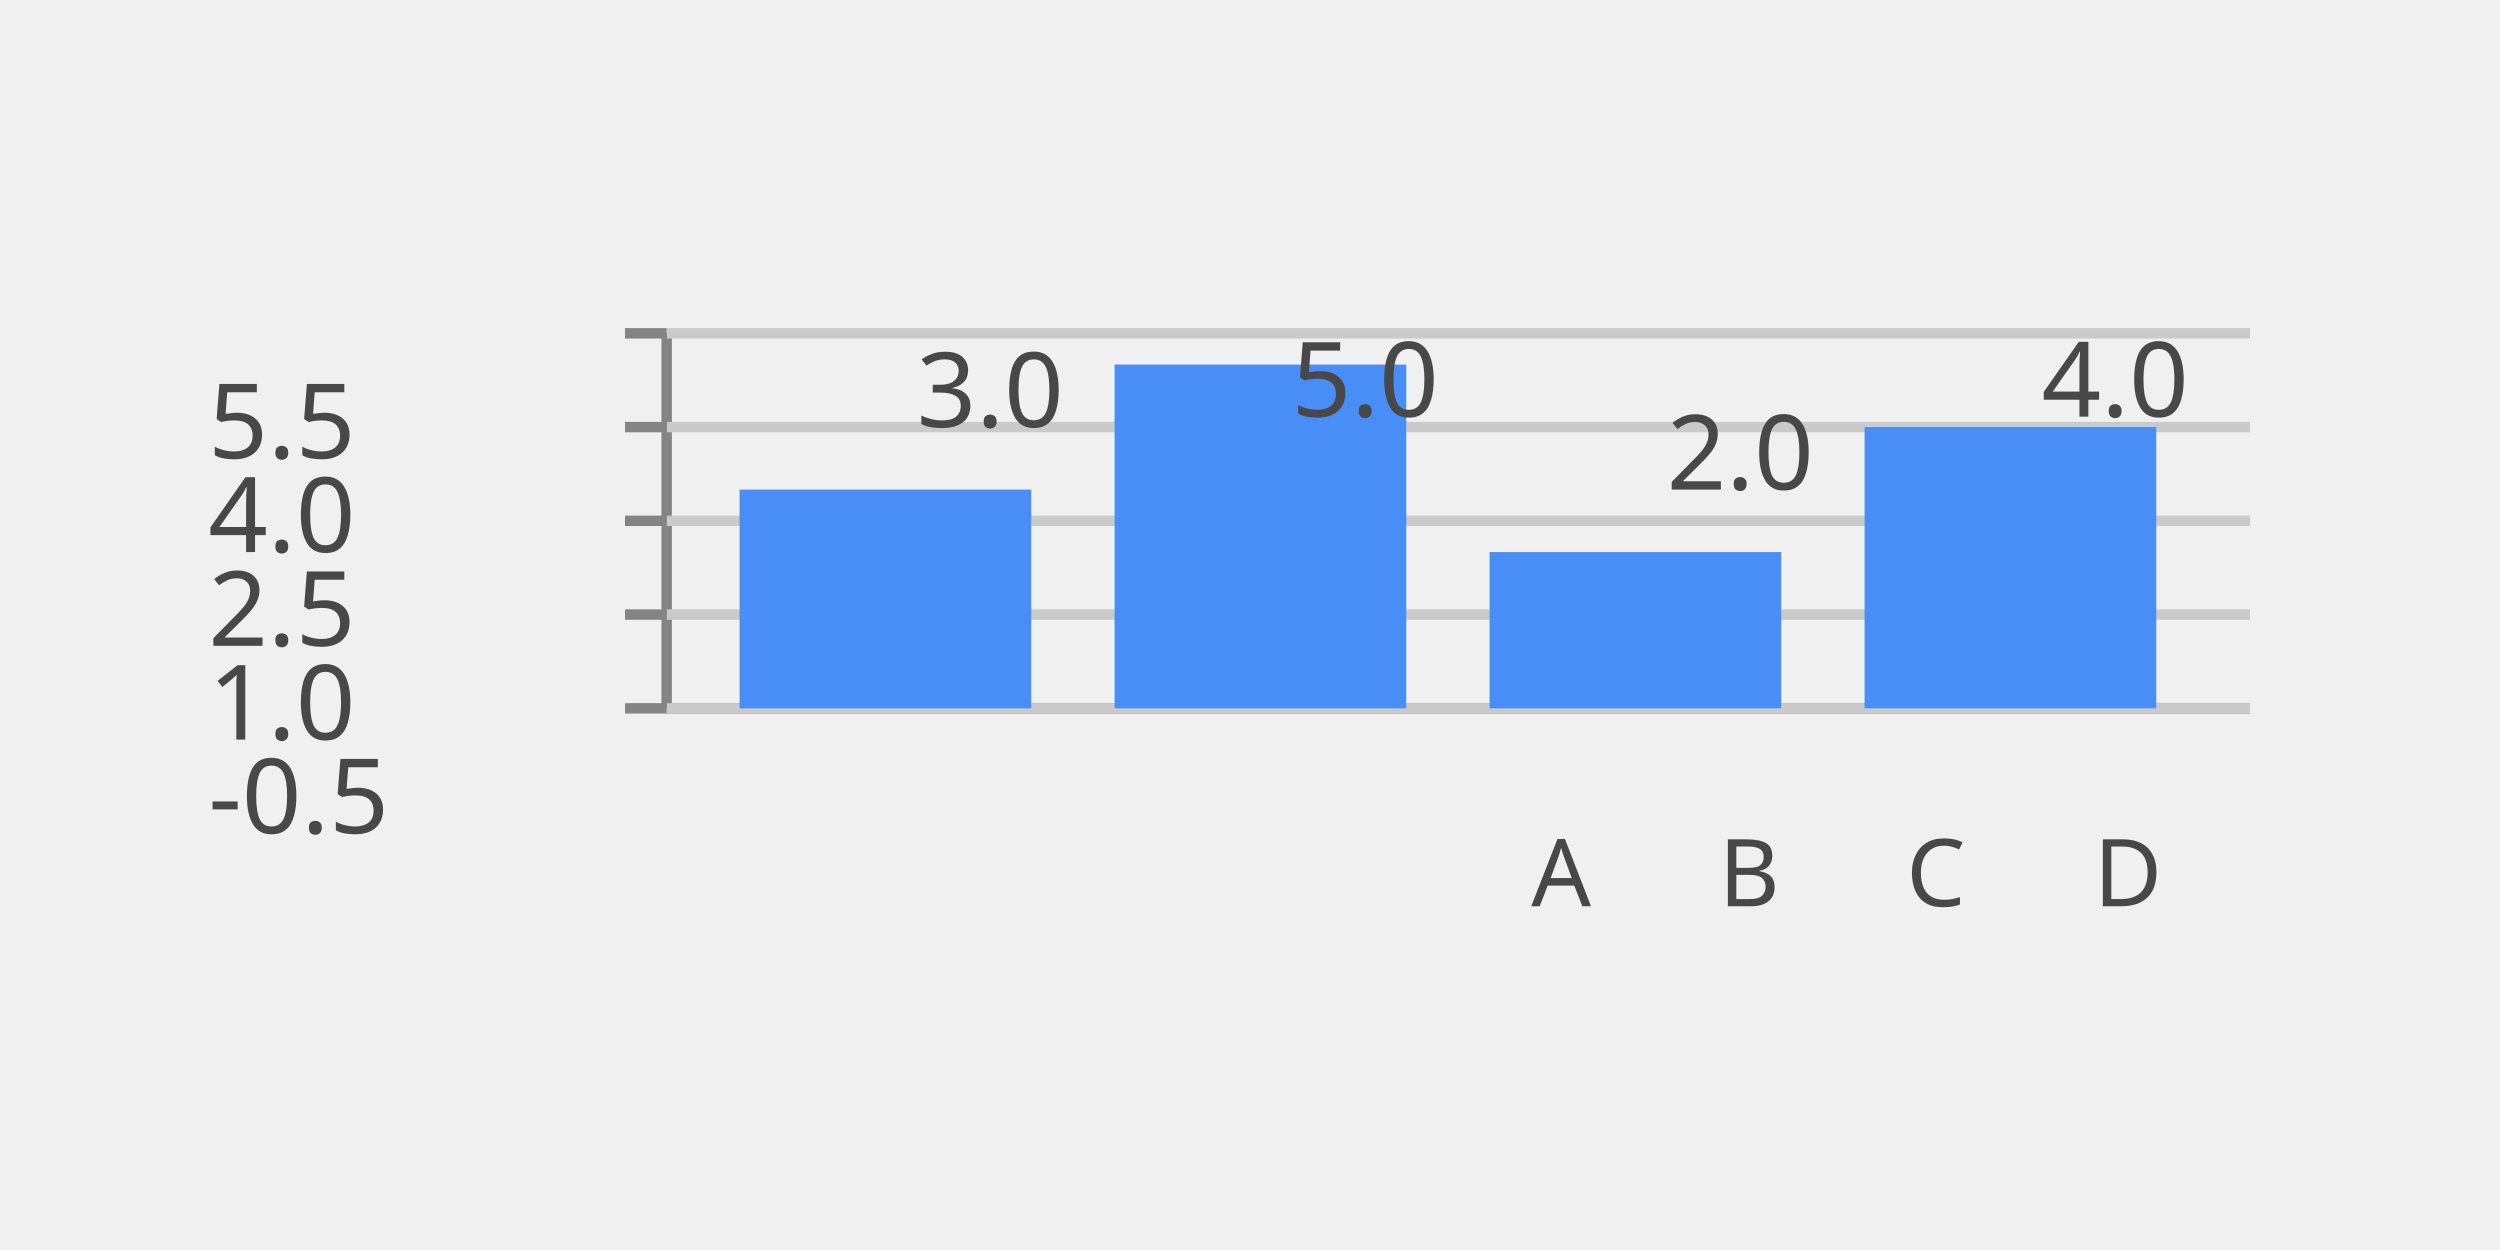
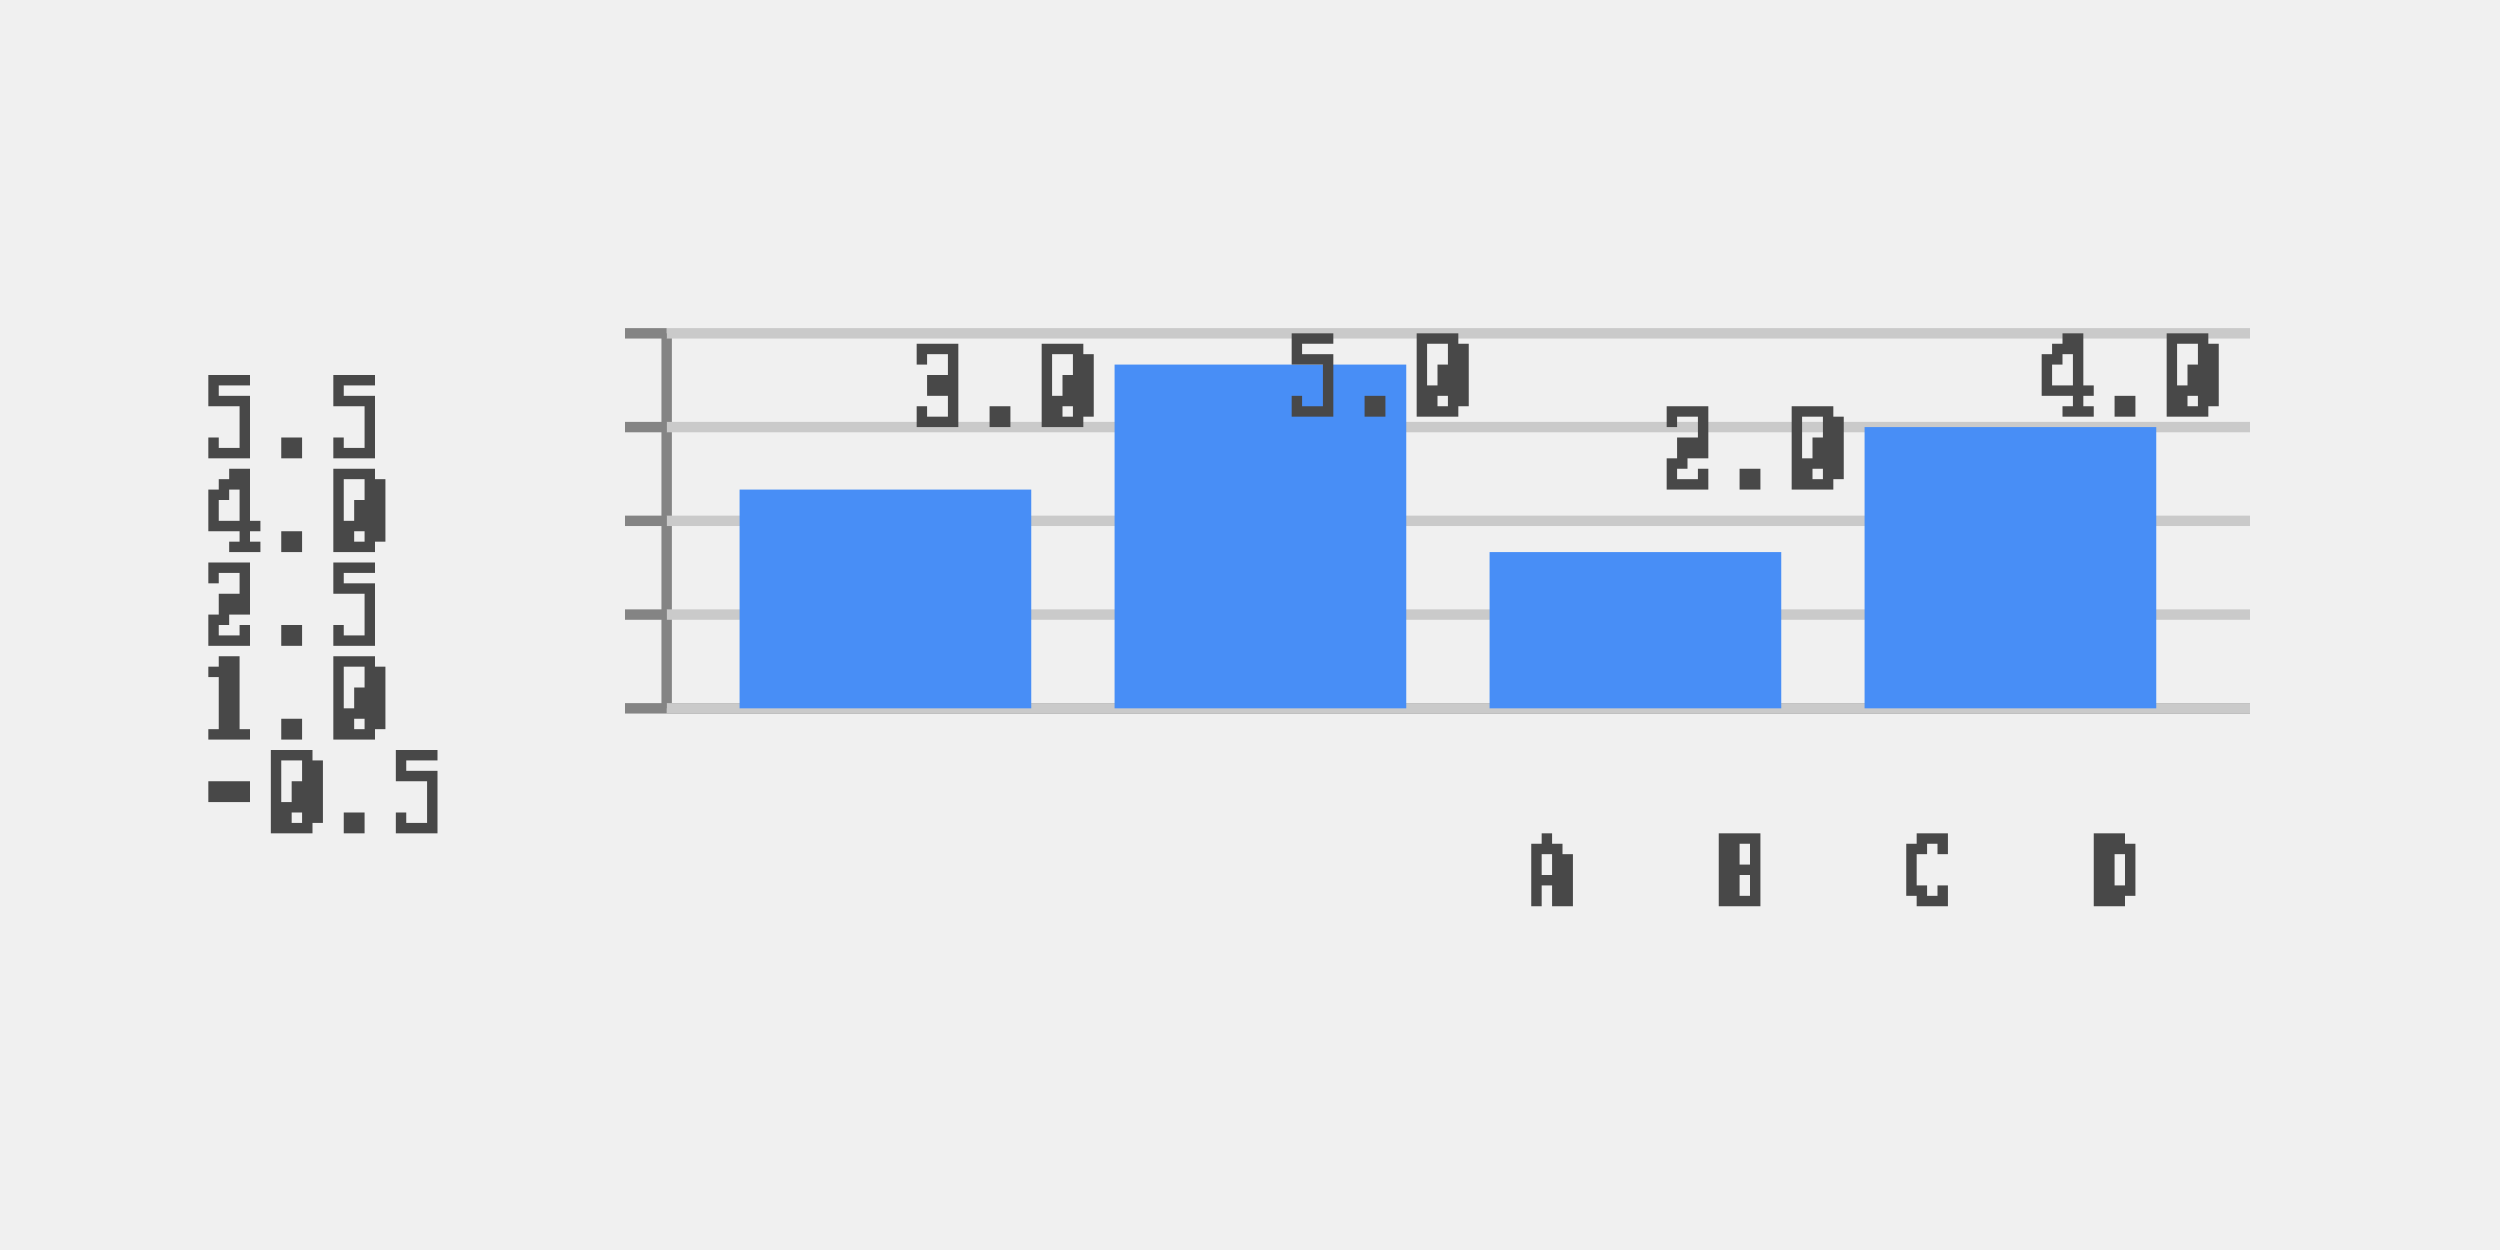
<svg xmlns="http://www.w3.org/2000/svg" width="240" height="120" viewBox="0 0 240 120">
  <rect x="0" y="0" width="240" height="120" fill="rgba(240,240,240,1.00)" />
  <line x1="64" y1="32" x2="64" y2="68" stroke="rgba(132,132,132,1.00)" stroke-width="1" />
  <line x1="64" y1="68" x2="216" y2="68" stroke="rgba(132,132,132,1.00)" stroke-width="1" />
  <line x1="64" y1="68" x2="216" y2="68" stroke="rgba(202,202,202,1.00)" stroke-width="1" />
  <line x1="60" y1="68" x2="64" y2="68" stroke="rgba(132,132,132,1.00)" stroke-width="1" />
-   <text x="20" y="80" font-family="Sans" font-size="10" font-style="normal" font-weight="400" fill="rgba(72,72,72,1.00)">-0.5</text>
+   <path d="M20 75h1v2h-1zM20 75h1v2h-1zM21 75h1v2h-1zM22 75h1v2h-1zM23 75h1v2h-1zM23 75h1v2h-1zM26 72h1v1h-1zM27 72h1v1h-1zM28 72h1v1h-1zM29 72h1v1h-1zM29 72h1v1h-1zM26 73h1v1h-1zM26 73h1v1h-1zM29 73h1v1h-1zM30 73h1v1h-1zM26 74h1v1h-1zM26 74h1v1h-1zM29 74h1v1h-1zM29 74h1v1h-1zM30 74h1v1h-1zM26 75h1v2h-1zM26 75h1v2h-1zM28 75h1v2h-1zM29 75h1v2h-1zM29 75h1v2h-1zM30 75h1v2h-1zM26 77h1v1h-1zM26 77h1v1h-1zM27 77h1v1h-1zM28 77h1v1h-1zM29 77h1v1h-1zM30 77h1v1h-1zM26 78h1v1h-1zM26 78h1v1h-1zM27 78h1v1h-1zM29 78h1v1h-1zM30 78h1v1h-1zM26 79h1v1h-1zM27 79h1v1h-1zM28 79h1v1h-1zM29 79h1v1h-1zM29 79h1v1h-1zM33 78h1v1h-1zM34 78h1v1h-1zM33 79h1v1h-1zM34 79h1v1h-1zM38 72h1v1h-1zM38 72h1v1h-1zM39 72h1v1h-1zM40 72h1v1h-1zM41 72h1v1h-1zM41 72h1v1h-1zM38 73h1v1h-1zM38 73h1v1h-1zM38 74h1v1h-1zM38 74h1v1h-1zM39 74h1v1h-1zM40 74h1v1h-1zM41 74h1v1h-1zM41 75h1v2h-1zM41 75h1v2h-1zM41 77h1v1h-1zM41 77h1v1h-1zM38 78h1v1h-1zM38 78h1v1h-1zM41 78h1v1h-1zM41 78h1v1h-1zM38 79h1v1h-1zM39 79h1v1h-1zM40 79h1v1h-1zM41 79h1v1h-1z" fill="rgba(72,72,72,1.00)" />
  <line x1="64" y1="59" x2="216" y2="59" stroke="rgba(202,202,202,1.00)" stroke-width="1" />
  <line x1="60" y1="59" x2="64" y2="59" stroke="rgba(132,132,132,1.00)" stroke-width="1" />
-   <text x="20" y="71" font-family="Sans" font-size="10" font-style="normal" font-weight="400" fill="rgba(72,72,72,1.00)">1.0</text>
+   <path d="M21 63h1v1h-1zM22 63h1v1h-1zM20 64h1v1h-1zM21 64h1v1h-1zM22 64h1v1h-1zM21 65h1v1h-1zM22 65h1v1h-1zM21 66h1v2h-1zM22 66h1v2h-1zM21 68h1v1h-1zM22 68h1v1h-1zM21 69h1v1h-1zM22 69h1v1h-1zM20 70h1v1h-1zM20 70h1v1h-1zM21 70h1v1h-1zM22 70h1v1h-1zM23 70h1v1h-1zM23 70h1v1h-1zM27 69h1v1h-1zM28 69h1v1h-1zM27 70h1v1h-1zM28 70h1v1h-1zM32 63h1v1h-1zM33 63h1v1h-1zM34 63h1v1h-1zM35 63h1v1h-1zM35 63h1v1h-1zM32 64h1v1h-1zM32 64h1v1h-1zM35 64h1v1h-1zM36 64h1v1h-1zM32 65h1v1h-1zM32 65h1v1h-1zM35 65h1v1h-1zM35 65h1v1h-1zM36 65h1v1h-1zM32 66h1v2h-1zM32 66h1v2h-1zM34 66h1v2h-1zM35 66h1v2h-1zM35 66h1v2h-1zM36 66h1v2h-1zM32 68h1v1h-1zM32 68h1v1h-1zM33 68h1v1h-1zM34 68h1v1h-1zM35 68h1v1h-1zM36 68h1v1h-1zM32 69h1v1h-1zM32 69h1v1h-1zM33 69h1v1h-1zM35 69h1v1h-1zM36 69h1v1h-1zM32 70h1v1h-1zM33 70h1v1h-1zM34 70h1v1h-1zM35 70h1v1h-1zM35 70h1v1h-1z" fill="rgba(72,72,72,1.00)" />
  <line x1="64" y1="50" x2="216" y2="50" stroke="rgba(202,202,202,1.00)" stroke-width="1" />
  <line x1="60" y1="50" x2="64" y2="50" stroke="rgba(132,132,132,1.00)" stroke-width="1" />
-   <text x="20" y="62" font-family="Sans" font-size="10" font-style="normal" font-weight="400" fill="rgba(72,72,72,1.00)">2.5</text>
+   <path d="M20 54h1v1h-1zM21 54h1v1h-1zM22 54h1v1h-1zM23 54h1v1h-1zM20 55h1v1h-1zM20 55h1v1h-1zM23 55h1v1h-1zM23 55h1v1h-1zM23 56h1v1h-1zM23 56h1v1h-1zM21 57h1v2h-1zM22 57h1v2h-1zM23 57h1v2h-1zM20 59h1v1h-1zM21 59h1v1h-1zM20 60h1v1h-1zM20 60h1v1h-1zM23 60h1v1h-1zM23 60h1v1h-1zM20 61h1v1h-1zM20 61h1v1h-1zM21 61h1v1h-1zM22 61h1v1h-1zM23 61h1v1h-1zM23 61h1v1h-1zM27 60h1v1h-1zM28 60h1v1h-1zM27 61h1v1h-1zM28 61h1v1h-1zM32 54h1v1h-1zM32 54h1v1h-1zM33 54h1v1h-1zM34 54h1v1h-1zM35 54h1v1h-1zM35 54h1v1h-1zM32 55h1v1h-1zM32 55h1v1h-1zM32 56h1v1h-1zM32 56h1v1h-1zM33 56h1v1h-1zM34 56h1v1h-1zM35 56h1v1h-1zM35 57h1v2h-1zM35 57h1v2h-1zM35 59h1v1h-1zM35 59h1v1h-1zM32 60h1v1h-1zM32 60h1v1h-1zM35 60h1v1h-1zM35 60h1v1h-1zM32 61h1v1h-1zM33 61h1v1h-1zM34 61h1v1h-1zM35 61h1v1h-1z" fill="rgba(72,72,72,1.00)" />
  <line x1="64" y1="41" x2="216" y2="41" stroke="rgba(202,202,202,1.00)" stroke-width="1" />
  <line x1="60" y1="41" x2="64" y2="41" stroke="rgba(132,132,132,1.00)" stroke-width="1" />
-   <text x="20" y="53" font-family="Sans" font-size="10" font-style="normal" font-weight="400" fill="rgba(72,72,72,1.00)">4.0</text>
+   <path d="M22 45h1v1h-1zM23 45h1v1h-1zM23 45h1v1h-1zM21 46h1v1h-1zM22 46h1v1h-1zM23 46h1v1h-1zM23 46h1v1h-1zM20 47h1v1h-1zM21 47h1v1h-1zM23 47h1v1h-1zM23 47h1v1h-1zM20 48h1v2h-1zM20 48h1v2h-1zM23 48h1v2h-1zM23 48h1v2h-1zM20 50h1v1h-1zM20 50h1v1h-1zM21 50h1v1h-1zM22 50h1v1h-1zM23 50h1v1h-1zM23 50h1v1h-1zM24 50h1v1h-1zM23 51h1v1h-1zM23 51h1v1h-1zM22 52h1v1h-1zM23 52h1v1h-1zM23 52h1v1h-1zM24 52h1v1h-1zM27 51h1v1h-1zM28 51h1v1h-1zM27 52h1v1h-1zM28 52h1v1h-1zM32 45h1v1h-1zM33 45h1v1h-1zM34 45h1v1h-1zM35 45h1v1h-1zM35 45h1v1h-1zM32 46h1v1h-1zM32 46h1v1h-1zM35 46h1v1h-1zM36 46h1v1h-1zM32 47h1v1h-1zM32 47h1v1h-1zM35 47h1v1h-1zM35 47h1v1h-1zM36 47h1v1h-1zM32 48h1v2h-1zM32 48h1v2h-1zM34 48h1v2h-1zM35 48h1v2h-1zM35 48h1v2h-1zM36 48h1v2h-1zM32 50h1v1h-1zM32 50h1v1h-1zM33 50h1v1h-1zM34 50h1v1h-1zM35 50h1v1h-1zM36 50h1v1h-1zM32 51h1v1h-1zM32 51h1v1h-1zM33 51h1v1h-1zM35 51h1v1h-1zM36 51h1v1h-1zM32 52h1v1h-1zM33 52h1v1h-1zM34 52h1v1h-1zM35 52h1v1h-1zM35 52h1v1h-1z" fill="rgba(72,72,72,1.00)" />
  <line x1="64" y1="32" x2="216" y2="32" stroke="rgba(202,202,202,1.00)" stroke-width="1" />
  <line x1="60" y1="32" x2="64" y2="32" stroke="rgba(132,132,132,1.00)" stroke-width="1" />
-   <text x="20" y="44" font-family="Sans" font-size="10" font-style="normal" font-weight="400" fill="rgba(72,72,72,1.00)">5.5</text>
+   <path d="M20 36h1v1h-1zM20 36h1v1h-1zM21 36h1v1h-1zM22 36h1v1h-1zM23 36h1v1h-1zM23 36h1v1h-1zM20 37h1v1h-1zM20 37h1v1h-1zM20 38h1v1h-1zM20 38h1v1h-1zM21 38h1v1h-1zM22 38h1v1h-1zM23 38h1v1h-1zM23 39h1v2h-1zM23 39h1v2h-1zM23 41h1v1h-1zM23 41h1v1h-1zM20 42h1v1h-1zM20 42h1v1h-1zM23 42h1v1h-1zM23 42h1v1h-1zM20 43h1v1h-1zM21 43h1v1h-1zM22 43h1v1h-1zM23 43h1v1h-1zM27 42h1v1h-1zM28 42h1v1h-1zM27 43h1v1h-1zM28 43h1v1h-1zM32 36h1v1h-1zM32 36h1v1h-1zM33 36h1v1h-1zM34 36h1v1h-1zM35 36h1v1h-1zM35 36h1v1h-1zM32 37h1v1h-1zM32 37h1v1h-1zM32 38h1v1h-1zM32 38h1v1h-1zM33 38h1v1h-1zM34 38h1v1h-1zM35 38h1v1h-1zM35 39h1v2h-1zM35 39h1v2h-1zM35 41h1v1h-1zM35 41h1v1h-1zM32 42h1v1h-1zM32 42h1v1h-1zM35 42h1v1h-1zM35 42h1v1h-1zM32 43h1v1h-1zM33 43h1v1h-1zM34 43h1v1h-1zM35 43h1v1h-1z" fill="rgba(72,72,72,1.00)" />
  <rect x="71" y="47" width="28" height="21" fill="rgba(72,142,246,1.00)" />
-   <text x="88" y="41" font-family="sans-serif" font-size="10" font-style="normal" font-weight="400" fill="rgba(72,72,72,1.00)">3.0</text>
-   <text x="147" y="87" font-family="sans-serif" font-size="9" font-style="normal" font-weight="400" fill="rgba(72,72,72,1.00)">A</text>
+   <path d="M88 33h1v1h-1zM89 33h1v1h-1zM90 33h1v1h-1zM91 33h1v1h-1zM88 34h1v1h-1zM88 34h1v1h-1zM91 34h1v1h-1zM91 34h1v1h-1zM91 35h1v1h-1zM91 35h1v1h-1zM89 36h1v2h-1zM90 36h1v2h-1zM91 36h1v2h-1zM91 38h1v1h-1zM91 38h1v1h-1zM88 39h1v1h-1zM88 39h1v1h-1zM91 39h1v1h-1zM91 39h1v1h-1zM88 40h1v1h-1zM89 40h1v1h-1zM90 40h1v1h-1zM91 40h1v1h-1zM95 39h1v1h-1zM96 39h1v1h-1zM95 40h1v1h-1zM96 40h1v1h-1zM100 33h1v1h-1zM101 33h1v1h-1zM102 33h1v1h-1zM103 33h1v1h-1zM103 33h1v1h-1zM100 34h1v1h-1zM100 34h1v1h-1zM103 34h1v1h-1zM104 34h1v1h-1zM100 35h1v1h-1zM100 35h1v1h-1zM103 35h1v1h-1zM103 35h1v1h-1zM104 35h1v1h-1zM100 36h1v2h-1zM100 36h1v2h-1zM102 36h1v2h-1zM103 36h1v2h-1zM103 36h1v2h-1zM104 36h1v2h-1zM100 38h1v1h-1zM100 38h1v1h-1zM101 38h1v1h-1zM102 38h1v1h-1zM103 38h1v1h-1zM104 38h1v1h-1zM100 39h1v1h-1zM100 39h1v1h-1zM101 39h1v1h-1zM103 39h1v1h-1zM104 39h1v1h-1zM100 40h1v1h-1zM101 40h1v1h-1zM102 40h1v1h-1zM103 40h1v1h-1zM103 40h1v1h-1z" fill="rgba(72,72,72,1.00)" />
+   <path d="M148 80h1v1h-1zM148 80h1v1h-1zM147 81h1v1h-1zM148 81h1v1h-1zM148 81h1v1h-1zM149 81h1v1h-1zM147 82h1v1h-1zM147 82h1v1h-1zM149 82h1v1h-1zM150 82h1v1h-1zM147 83h1v1h-1zM147 83h1v1h-1zM149 83h1v1h-1zM150 83h1v1h-1zM147 84h1v1h-1zM147 84h1v1h-1zM148 84h1v1h-1zM148 84h1v1h-1zM149 84h1v1h-1zM150 84h1v1h-1zM147 85h1v1h-1zM147 85h1v1h-1zM149 85h1v1h-1zM150 85h1v1h-1zM147 86h1v1h-1zM147 86h1v1h-1zM149 86h1v1h-1zM150 86h1v1h-1z" fill="rgba(72,72,72,1.00)" />
  <rect x="107" y="35" width="28" height="33" fill="rgba(72,142,246,1.00)" />
-   <text x="124" y="40" font-family="sans-serif" font-size="10" font-style="normal" font-weight="400" fill="rgba(72,72,72,1.00)">5.0</text>
-   <text x="165" y="87" font-family="sans-serif" font-size="9" font-style="normal" font-weight="400" fill="rgba(72,72,72,1.00)">B</text>
+   <path d="M124 32h1v1h-1zM124 32h1v1h-1zM125 32h1v1h-1zM126 32h1v1h-1zM127 32h1v1h-1zM127 32h1v1h-1zM124 33h1v1h-1zM124 33h1v1h-1zM124 34h1v1h-1zM124 34h1v1h-1zM125 34h1v1h-1zM126 34h1v1h-1zM127 34h1v1h-1zM127 35h1v2h-1zM127 35h1v2h-1zM127 37h1v1h-1zM127 37h1v1h-1zM124 38h1v1h-1zM124 38h1v1h-1zM127 38h1v1h-1zM127 38h1v1h-1zM124 39h1v1h-1zM125 39h1v1h-1zM126 39h1v1h-1zM127 39h1v1h-1zM131 38h1v1h-1zM132 38h1v1h-1zM131 39h1v1h-1zM132 39h1v1h-1zM136 32h1v1h-1zM137 32h1v1h-1zM138 32h1v1h-1zM139 32h1v1h-1zM139 32h1v1h-1zM136 33h1v1h-1zM136 33h1v1h-1zM139 33h1v1h-1zM140 33h1v1h-1zM136 34h1v1h-1zM136 34h1v1h-1zM139 34h1v1h-1zM139 34h1v1h-1zM140 34h1v1h-1zM136 35h1v2h-1zM136 35h1v2h-1zM138 35h1v2h-1zM139 35h1v2h-1zM139 35h1v2h-1zM140 35h1v2h-1zM136 37h1v1h-1zM136 37h1v1h-1zM137 37h1v1h-1zM138 37h1v1h-1zM139 37h1v1h-1zM140 37h1v1h-1zM136 38h1v1h-1zM136 38h1v1h-1zM137 38h1v1h-1zM139 38h1v1h-1zM140 38h1v1h-1zM136 39h1v1h-1zM137 39h1v1h-1zM138 39h1v1h-1zM139 39h1v1h-1zM139 39h1v1h-1z" fill="rgba(72,72,72,1.00)" />
+   <path d="M165 80h1v1h-1zM165 80h1v1h-1zM166 80h1v1h-1zM166 80h1v1h-1zM167 80h1v1h-1zM168 80h1v1h-1zM165 81h1v1h-1zM166 81h1v1h-1zM168 81h1v1h-1zM168 81h1v1h-1zM165 82h1v1h-1zM166 82h1v1h-1zM168 82h1v1h-1zM168 82h1v1h-1zM165 83h1v1h-1zM166 83h1v1h-1zM166 83h1v1h-1zM167 83h1v1h-1zM168 83h1v1h-1zM165 84h1v1h-1zM166 84h1v1h-1zM168 84h1v1h-1zM168 84h1v1h-1zM165 85h1v1h-1zM166 85h1v1h-1zM168 85h1v1h-1zM168 85h1v1h-1zM165 86h1v1h-1zM165 86h1v1h-1zM166 86h1v1h-1zM166 86h1v1h-1zM167 86h1v1h-1zM168 86h1v1h-1z" fill="rgba(72,72,72,1.00)" />
  <rect x="143" y="53" width="28" height="15" fill="rgba(72,142,246,1.00)" />
-   <text x="160" y="47" font-family="sans-serif" font-size="10" font-style="normal" font-weight="400" fill="rgba(72,72,72,1.00)">2.0</text>
-   <text x="183" y="87" font-family="sans-serif" font-size="9" font-style="normal" font-weight="400" fill="rgba(72,72,72,1.00)">C</text>
+   <path d="M160 39h1v1h-1zM161 39h1v1h-1zM162 39h1v1h-1zM163 39h1v1h-1zM160 40h1v1h-1zM160 40h1v1h-1zM163 40h1v1h-1zM163 40h1v1h-1zM163 41h1v1h-1zM163 41h1v1h-1zM161 42h1v2h-1zM162 42h1v2h-1zM163 42h1v2h-1zM160 44h1v1h-1zM161 44h1v1h-1zM160 45h1v1h-1zM160 45h1v1h-1zM163 45h1v1h-1zM163 45h1v1h-1zM160 46h1v1h-1zM160 46h1v1h-1zM161 46h1v1h-1zM162 46h1v1h-1zM163 46h1v1h-1zM163 46h1v1h-1zM167 45h1v1h-1zM168 45h1v1h-1zM167 46h1v1h-1zM168 46h1v1h-1zM172 39h1v1h-1zM173 39h1v1h-1zM174 39h1v1h-1zM175 39h1v1h-1zM175 39h1v1h-1zM172 40h1v1h-1zM172 40h1v1h-1zM175 40h1v1h-1zM176 40h1v1h-1zM172 41h1v1h-1zM172 41h1v1h-1zM175 41h1v1h-1zM175 41h1v1h-1zM176 41h1v1h-1zM172 42h1v2h-1zM172 42h1v2h-1zM174 42h1v2h-1zM175 42h1v2h-1zM175 42h1v2h-1zM176 42h1v2h-1zM172 44h1v1h-1zM172 44h1v1h-1zM173 44h1v1h-1zM174 44h1v1h-1zM175 44h1v1h-1zM176 44h1v1h-1zM172 45h1v1h-1zM172 45h1v1h-1zM173 45h1v1h-1zM175 45h1v1h-1zM176 45h1v1h-1zM172 46h1v1h-1zM173 46h1v1h-1zM174 46h1v1h-1zM175 46h1v1h-1zM175 46h1v1h-1z" fill="rgba(72,72,72,1.00)" />
+   <path d="M184 80h1v1h-1zM184 80h1v1h-1zM185 80h1v1h-1zM186 80h1v1h-1zM183 81h1v1h-1zM184 81h1v1h-1zM186 81h1v1h-1zM186 81h1v1h-1zM183 82h1v1h-1zM183 82h1v1h-1zM183 83h1v1h-1zM183 83h1v1h-1zM183 84h1v1h-1zM183 84h1v1h-1zM183 85h1v1h-1zM184 85h1v1h-1zM186 85h1v1h-1zM186 85h1v1h-1zM184 86h1v1h-1zM184 86h1v1h-1zM185 86h1v1h-1zM186 86h1v1h-1z" fill="rgba(72,72,72,1.00)" />
  <rect x="179" y="41" width="28" height="27" fill="rgba(72,142,246,1.00)" />
-   <text x="196" y="40" font-family="sans-serif" font-size="10" font-style="normal" font-weight="400" fill="rgba(72,72,72,1.00)">4.0</text>
-   <text x="201" y="87" font-family="sans-serif" font-size="9" font-style="normal" font-weight="400" fill="rgba(72,72,72,1.00)">D</text>
+   <path d="M198 32h1v1h-1zM199 32h1v1h-1zM199 32h1v1h-1zM197 33h1v1h-1zM198 33h1v1h-1zM199 33h1v1h-1zM199 33h1v1h-1zM196 34h1v1h-1zM197 34h1v1h-1zM199 34h1v1h-1zM199 34h1v1h-1zM196 35h1v2h-1zM196 35h1v2h-1zM199 35h1v2h-1zM199 35h1v2h-1zM196 37h1v1h-1zM196 37h1v1h-1zM197 37h1v1h-1zM198 37h1v1h-1zM199 37h1v1h-1zM199 37h1v1h-1zM200 37h1v1h-1zM199 38h1v1h-1zM199 38h1v1h-1zM198 39h1v1h-1zM199 39h1v1h-1zM199 39h1v1h-1zM200 39h1v1h-1zM203 38h1v1h-1zM204 38h1v1h-1zM203 39h1v1h-1zM204 39h1v1h-1zM208 32h1v1h-1zM209 32h1v1h-1zM210 32h1v1h-1zM211 32h1v1h-1zM211 32h1v1h-1zM208 33h1v1h-1zM208 33h1v1h-1zM211 33h1v1h-1zM212 33h1v1h-1zM208 34h1v1h-1zM208 34h1v1h-1zM211 34h1v1h-1zM211 34h1v1h-1zM212 34h1v1h-1zM208 35h1v2h-1zM208 35h1v2h-1zM210 35h1v2h-1zM211 35h1v2h-1zM211 35h1v2h-1zM212 35h1v2h-1zM208 37h1v1h-1zM208 37h1v1h-1zM209 37h1v1h-1zM210 37h1v1h-1zM211 37h1v1h-1zM212 37h1v1h-1zM208 38h1v1h-1zM208 38h1v1h-1zM209 38h1v1h-1zM211 38h1v1h-1zM212 38h1v1h-1zM208 39h1v1h-1zM209 39h1v1h-1zM210 39h1v1h-1zM211 39h1v1h-1zM211 39h1v1h-1z" fill="rgba(72,72,72,1.00)" />
+   <path d="M201 80h1v1h-1zM201 80h1v1h-1zM202 80h1v1h-1zM202 80h1v1h-1zM203 80h1v1h-1zM201 81h1v1h-1zM202 81h1v1h-1zM203 81h1v1h-1zM204 81h1v1h-1zM201 82h1v1h-1zM202 82h1v1h-1zM204 82h1v1h-1zM204 82h1v1h-1zM201 83h1v1h-1zM202 83h1v1h-1zM204 83h1v1h-1zM204 83h1v1h-1zM201 84h1v1h-1zM202 84h1v1h-1zM204 84h1v1h-1zM204 84h1v1h-1zM201 85h1v1h-1zM202 85h1v1h-1zM203 85h1v1h-1zM204 85h1v1h-1zM201 86h1v1h-1zM201 86h1v1h-1zM202 86h1v1h-1zM202 86h1v1h-1zM203 86h1v1h-1z" fill="rgba(72,72,72,1.00)" />
</svg>
